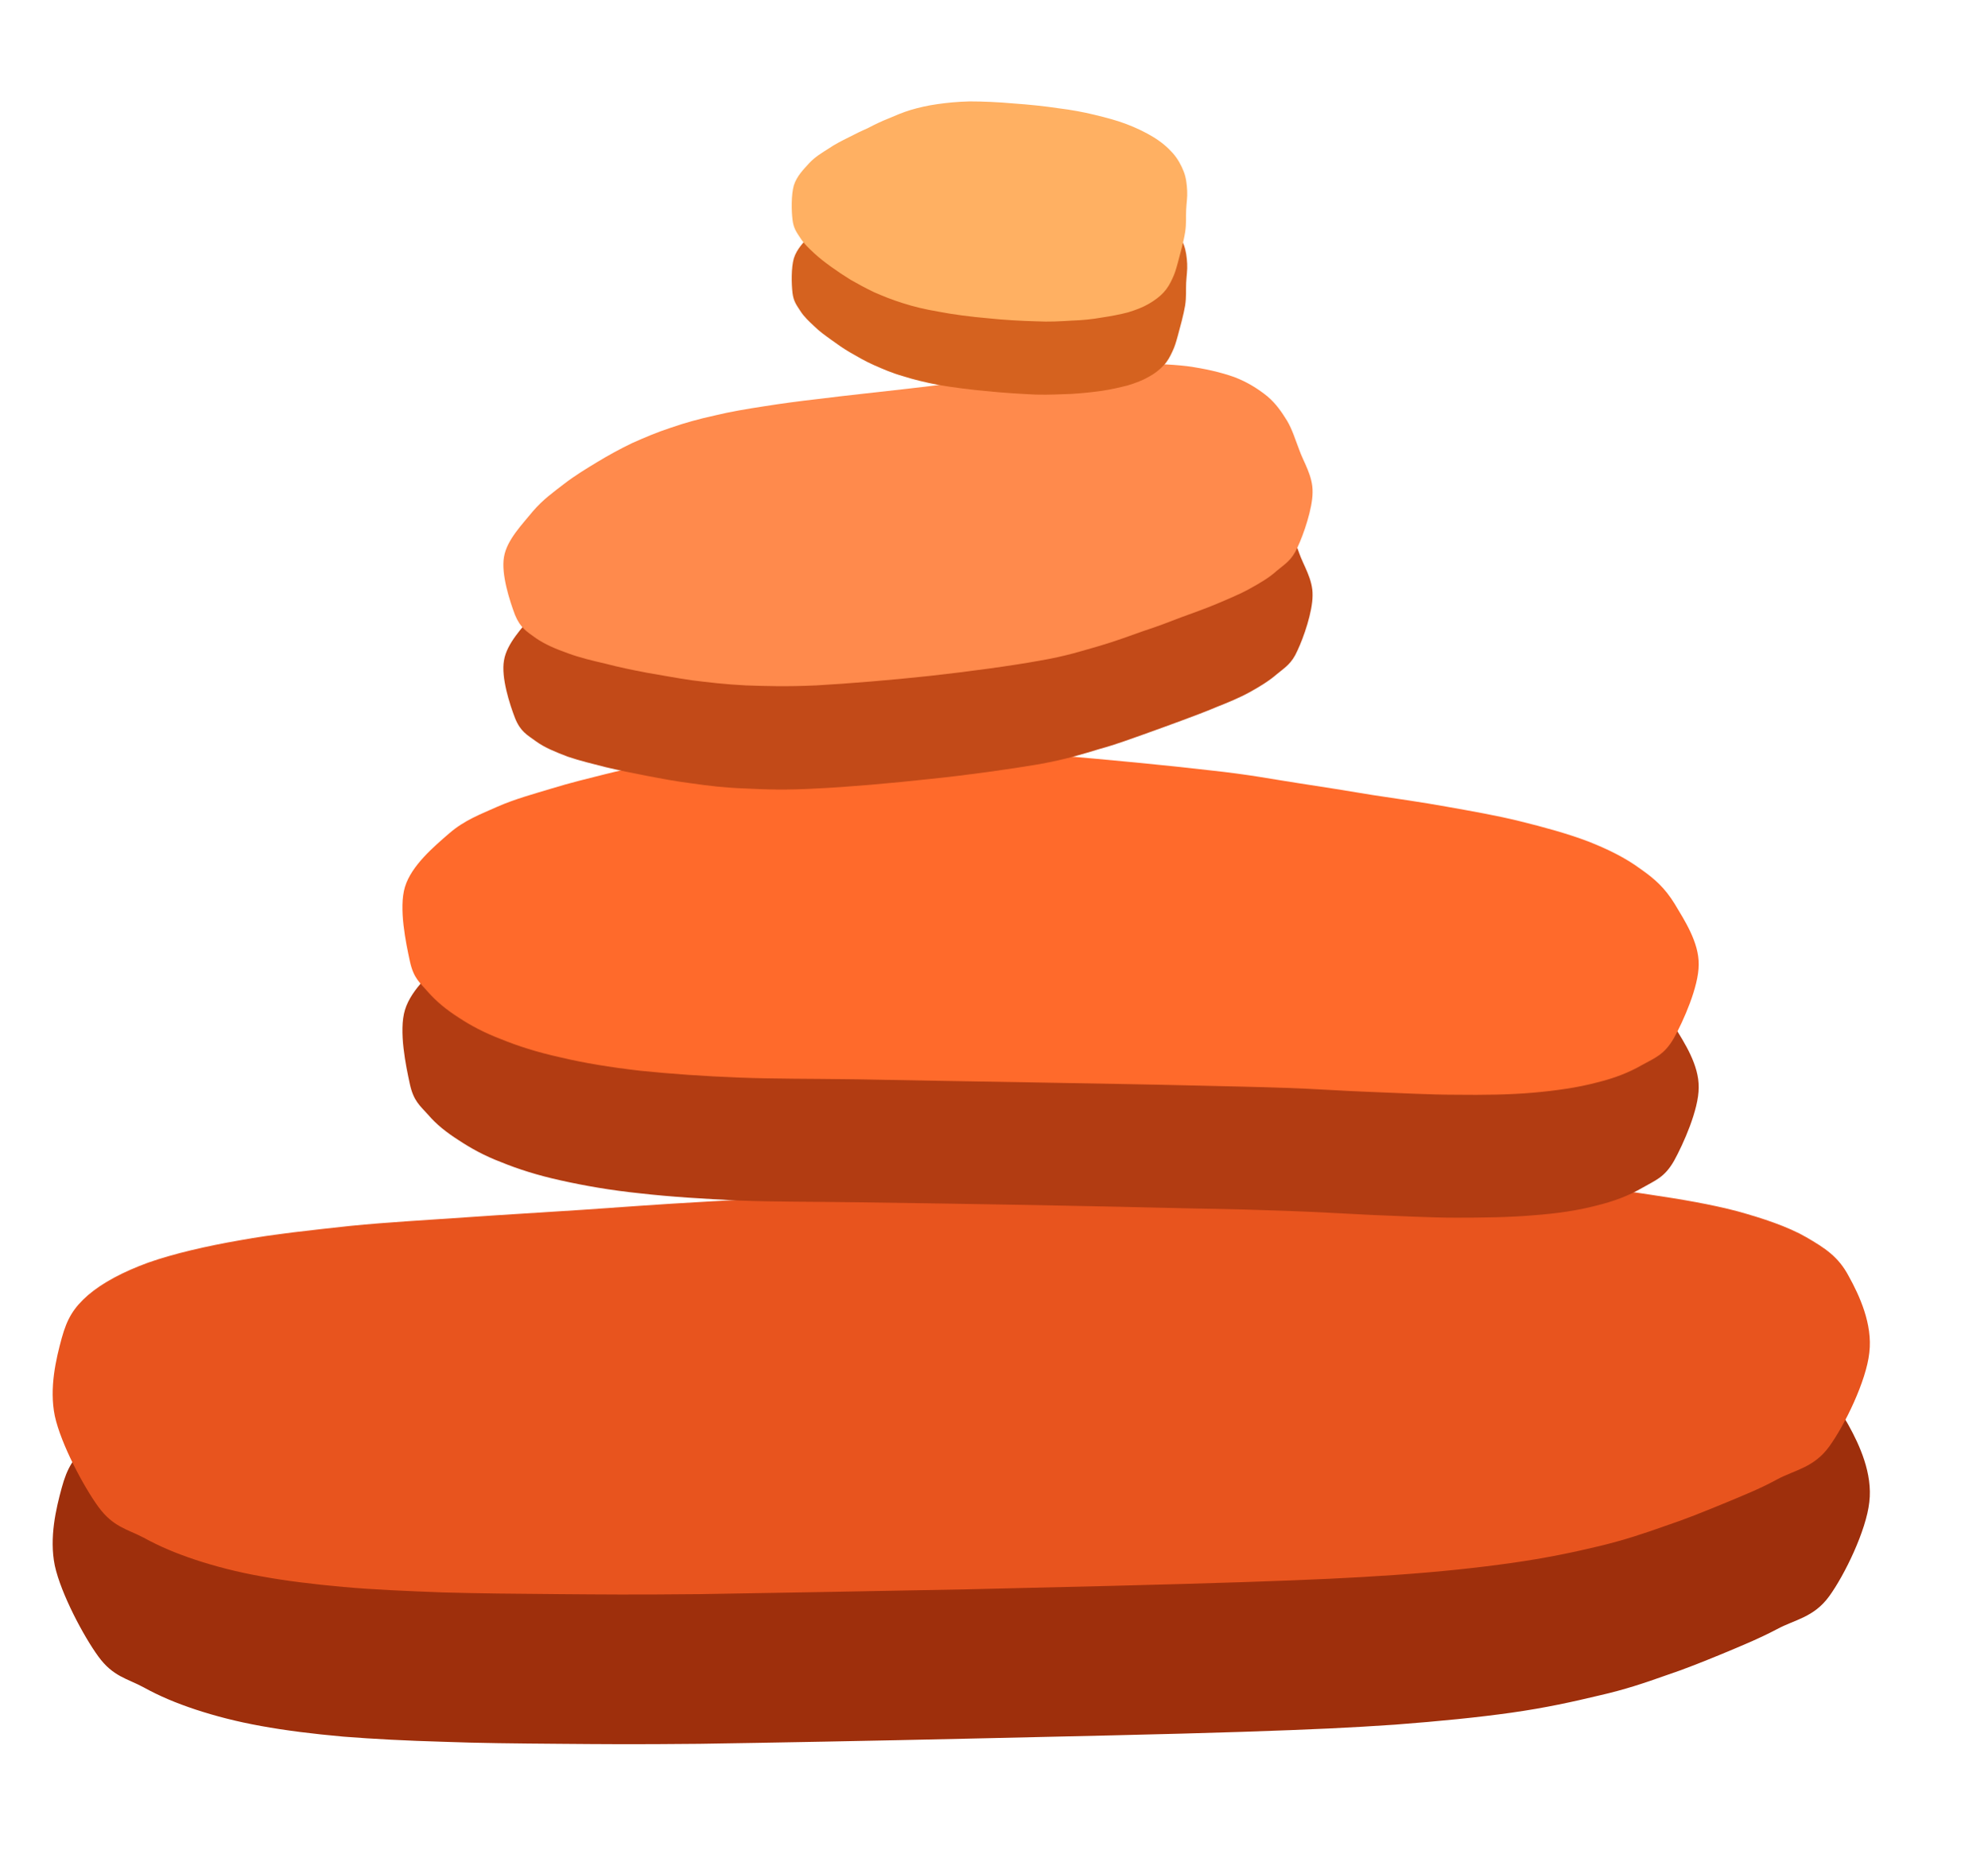
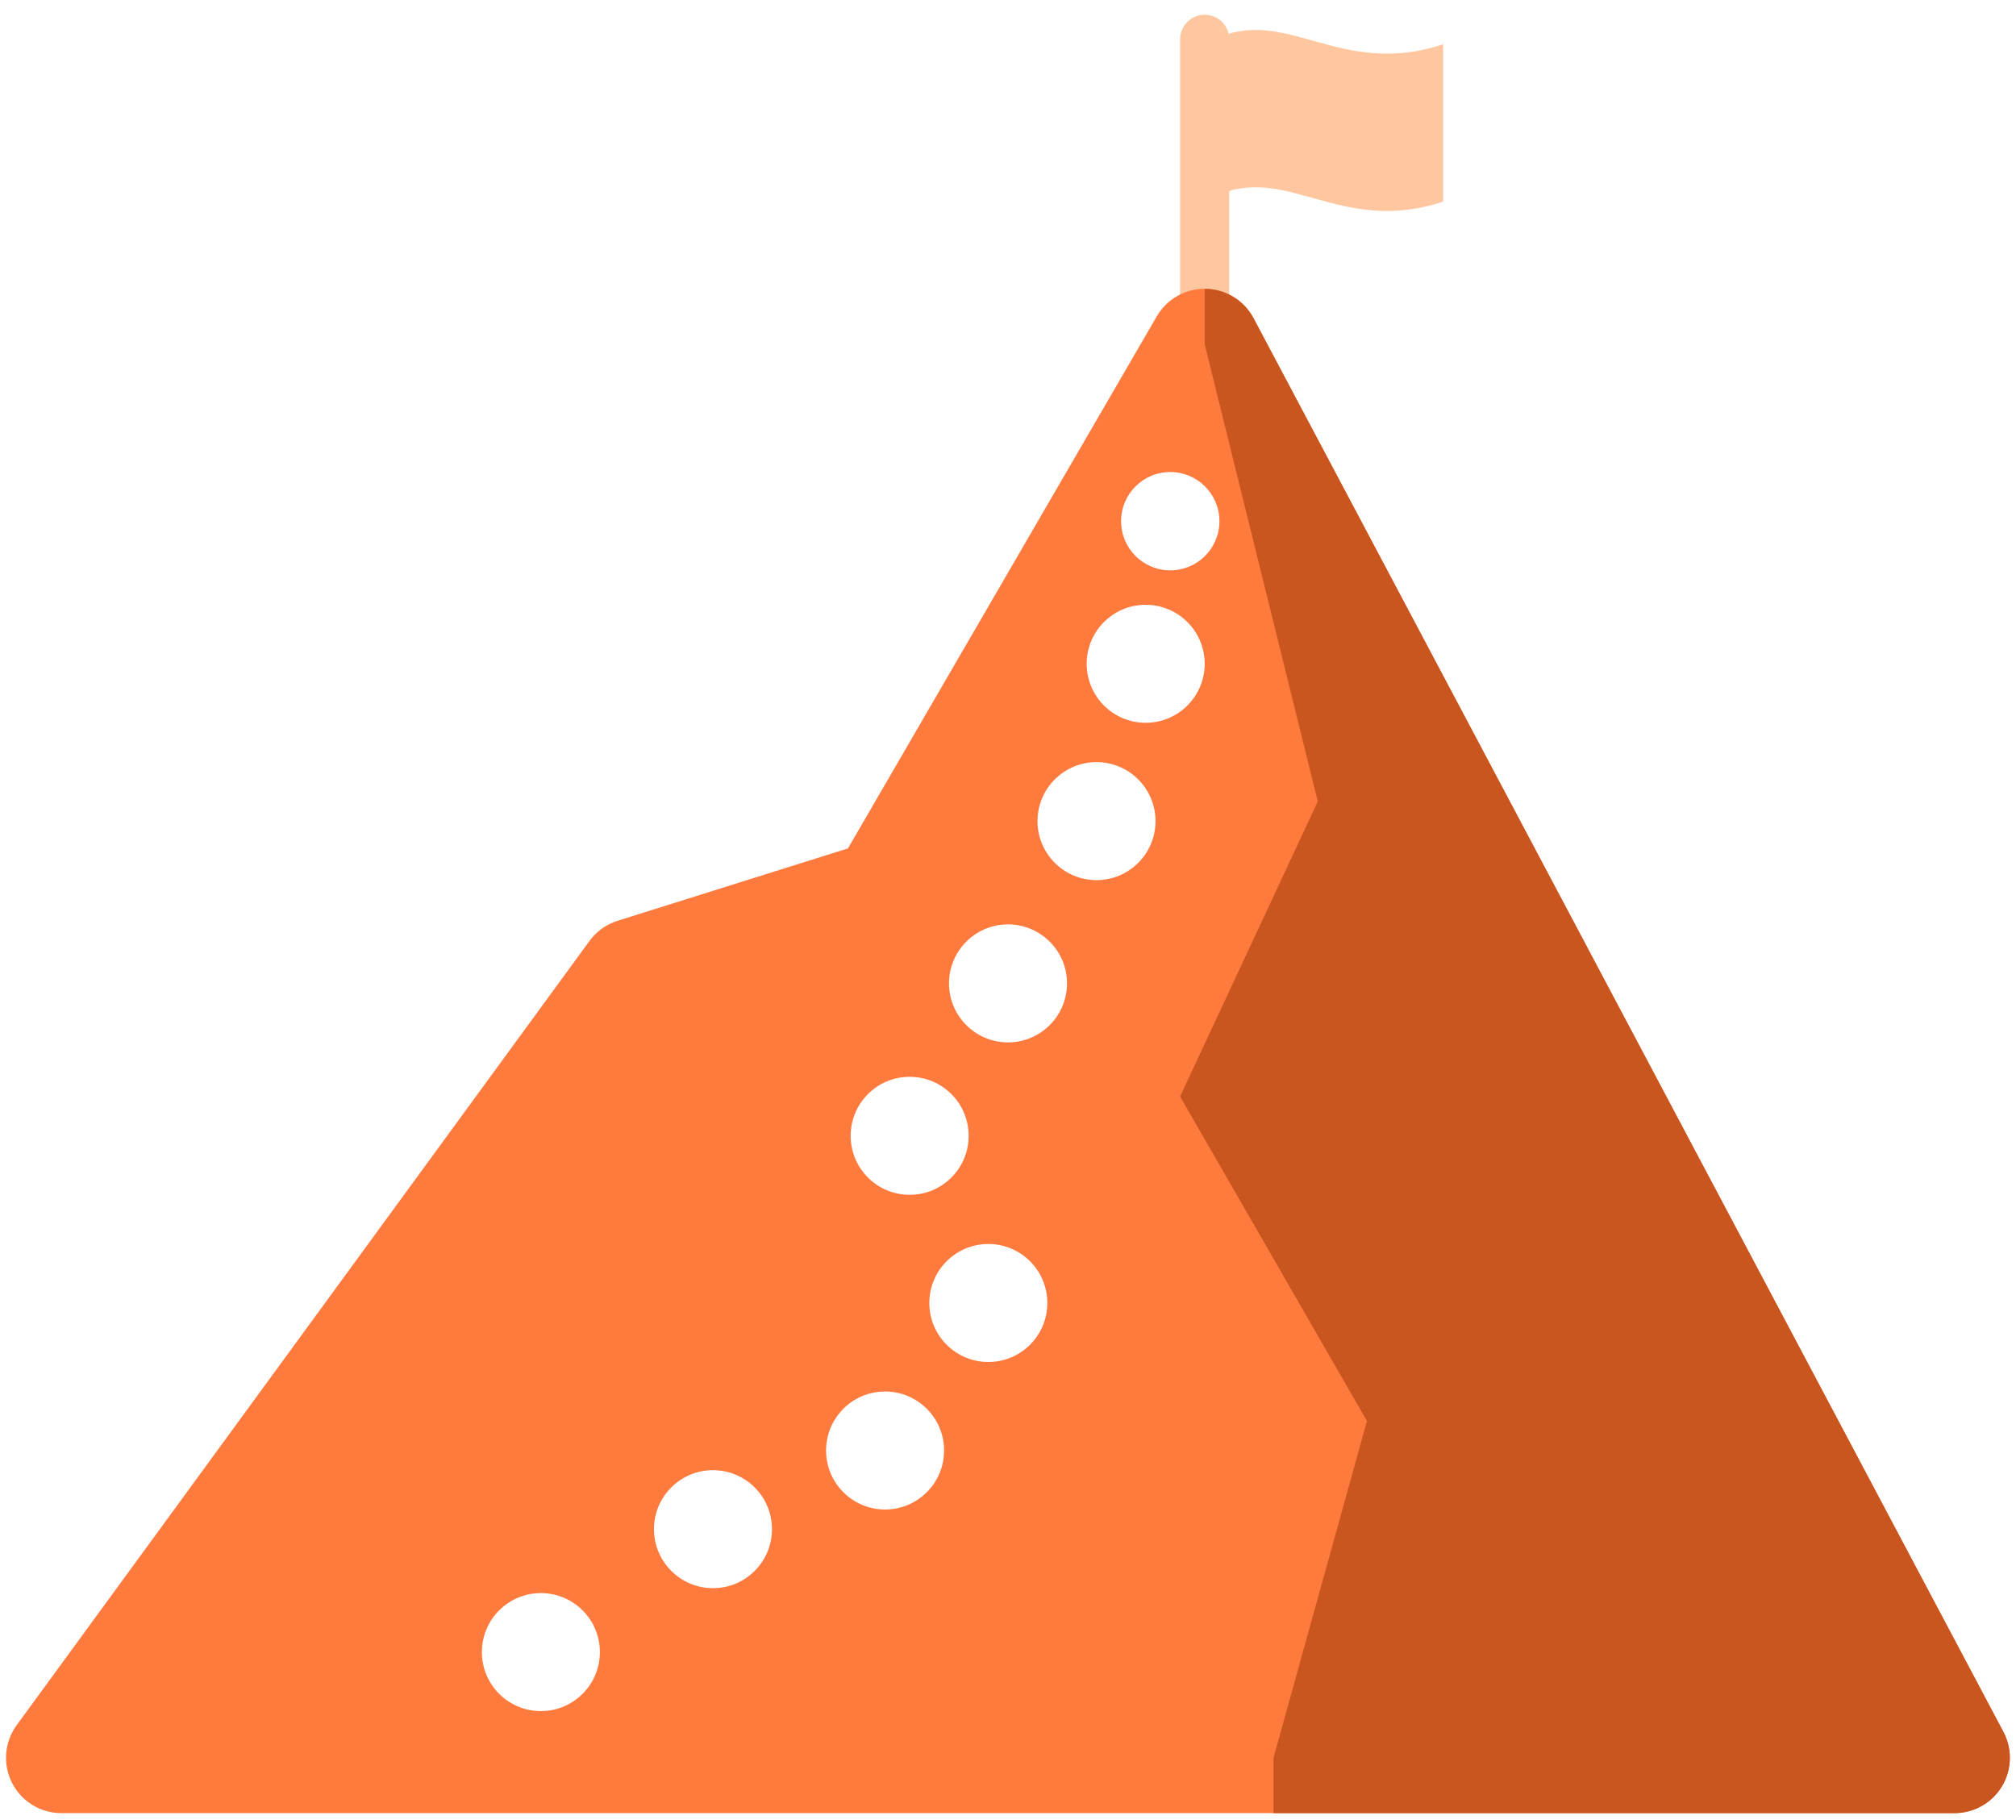
- <svg xmlns="http://www.w3.org/2000/svg" viewBox="226 250 580 540">
-   <path d="M771.6 688.5 C770.7 696.8 764.4 709.8 759.9 716.0 C755.4 722.2 749.9 722.8 744.7 725.6 C739.4 728.4 734.0 730.6 728.5 732.9 C723.1 735.1 718.0 737.2 712.0 739.2 C706.1 741.3 700.2 743.3 692.7 745.0 C685.2 746.8 677.1 748.6 667.2 750.0 C657.3 751.4 646.2 752.5 633.2 753.5 C620.1 754.4 609.5 754.9 588.7 755.6 C567.8 756.3 534.5 757.0 508.1 757.6 C481.7 758.2 450.1 758.8 430.2 759.1 C410.4 759.3 401.6 759.2 389.1 759.1 C376.6 759.0 365.7 758.9 355.2 758.5 C344.8 758.2 335.0 757.7 326.2 757.0 C317.3 756.2 309.3 755.2 302.2 753.9 C295.0 752.6 288.9 751.0 283.1 749.1 C277.4 747.2 272.6 745.2 267.9 742.6 C263.1 740.0 259.0 739.5 254.7 733.6 C250.4 727.7 243.8 715.3 242.0 707.1 C240.3 698.9 242.4 690.3 244.0 684.4 C245.6 678.5 247.5 675.5 251.7 671.8 C255.9 668.1 261.9 665.0 269.3 662.3 C276.7 659.6 286.2 657.5 296.0 655.7 C305.8 654.0 317.2 652.7 328.2 651.6 C339.2 650.5 350.6 649.8 361.9 649.0 C373.2 648.3 384.0 647.7 396.0 646.9 C408.0 646.1 416.1 645.4 434.1 644.4 C452.1 643.4 480.3 641.9 504.0 640.8 C527.7 639.7 557.3 638.4 576.0 637.8 C594.7 637.1 604.1 637.0 616.4 636.9 C628.8 636.9 639.4 637.1 650.0 637.5 C660.6 638.0 670.3 638.5 680.0 639.4 C689.6 640.2 699.0 641.1 707.8 642.4 C716.6 643.8 725.4 645.3 733.0 647.3 C740.6 649.4 747.8 651.7 753.2 654.9 C758.7 658.0 762.6 660.6 765.6 666.2 C768.7 671.8 772.6 680.2 771.6 688.5Z" fill="#9E2F0C" />
-   <path d="M771.6 644.9 C770.7 653.2 764.4 666.1 759.9 672.3 C755.4 678.5 749.9 679.1 744.7 681.9 C739.4 684.8 734.0 686.9 728.5 689.2 C723.1 691.4 718.0 693.5 712.0 695.5 C706.1 697.6 700.2 699.6 692.7 701.4 C685.2 703.2 677.1 704.9 667.2 706.3 C657.3 707.7 646.2 708.9 633.2 709.8 C620.1 710.7 609.5 711.2 588.7 711.9 C567.8 712.6 534.5 713.4 508.1 714.0 C481.7 714.5 450.1 715.1 430.2 715.4 C410.4 715.6 401.6 715.5 389.1 715.4 C376.6 715.3 365.7 715.2 355.2 714.9 C344.8 714.5 335.0 714.1 326.2 713.3 C317.3 712.5 309.3 711.5 302.2 710.2 C295.0 708.9 288.9 707.3 283.1 705.4 C277.4 703.5 272.6 701.5 267.9 698.9 C263.1 696.4 259.0 695.8 254.7 689.9 C250.4 684.0 243.8 671.6 242.0 663.4 C240.3 655.2 242.4 646.6 244.0 640.7 C245.6 634.9 247.5 631.8 251.7 628.1 C255.9 624.5 261.9 621.3 269.3 618.6 C276.7 616.0 286.2 613.8 296.0 612.1 C305.8 610.3 317.2 609.1 328.2 607.9 C339.2 606.8 350.6 606.2 361.9 605.4 C373.2 604.6 384.0 604.0 396.0 603.2 C408.0 602.4 416.1 601.7 434.1 600.7 C452.1 599.7 480.3 598.2 504.0 597.1 C527.7 596.0 557.3 594.7 576.0 594.1 C594.7 593.5 604.1 593.3 616.4 593.3 C628.8 593.2 639.4 593.5 650.0 593.9 C660.6 594.3 670.3 594.9 680.0 595.7 C689.6 596.5 699.0 597.4 707.8 598.8 C716.6 600.1 725.4 601.6 733.0 603.6 C740.6 605.7 747.8 608.1 753.2 611.2 C758.7 614.4 762.6 616.9 765.6 622.6 C768.7 628.2 772.6 636.6 771.6 644.9Z" fill="#E8541E" />
-   <path d="M721.8 567.5 C721.8 574.0 717.3 584.0 714.6 588.9 C711.8 593.8 709.1 594.6 705.3 596.8 C701.5 599.0 697.2 600.7 691.8 602.0 C686.5 603.4 680.3 604.3 673.5 604.8 C666.7 605.4 658.9 605.5 651.0 605.5 C643.2 605.5 634.7 605.0 626.4 604.7 C618.1 604.3 610.0 603.8 601.3 603.5 C592.6 603.2 586.4 603.0 574.1 602.8 C561.8 602.5 543.6 602.1 527.2 601.8 C510.9 601.5 490.2 601.2 476.0 601.0 C461.8 600.8 452.5 600.9 441.9 600.5 C431.4 600.0 421.6 599.4 412.9 598.4 C404.1 597.5 396.3 596.1 389.6 594.6 C382.8 593.1 377.2 591.3 372.3 589.3 C367.3 587.4 363.4 585.2 359.9 582.9 C356.3 580.6 353.4 578.3 351.0 575.5 C348.6 572.8 346.7 571.5 345.6 566.4 C344.5 561.3 342.3 551.0 344.2 544.8 C346.1 538.6 352.6 533.1 357.1 529.2 C361.6 525.3 366.3 523.6 371.2 521.4 C376.2 519.2 381.7 517.6 387.0 516.1 C392.2 514.5 397.5 513.2 402.7 511.9 C408.0 510.6 412.9 509.3 418.4 508.2 C423.9 507.1 429.2 505.9 435.6 505.0 C442.0 504.2 448.7 503.4 456.9 503.0 C465.1 502.7 472.1 502.6 484.8 503.1 C497.4 503.7 517.2 505.0 533.0 506.3 C548.7 507.6 567.3 509.4 579.2 510.8 C591.2 512.1 596.8 513.3 604.7 514.5 C612.6 515.7 619.4 516.8 626.6 517.9 C633.9 519.1 641.0 520.1 648.2 521.4 C655.5 522.7 663.0 524.0 669.8 525.7 C676.7 527.4 683.6 529.2 689.4 531.5 C695.3 533.8 700.5 536.4 704.7 539.4 C709.0 542.5 711.9 545.1 714.8 549.8 C717.6 554.4 721.9 560.9 721.8 567.5Z" fill="#B23C12" />
-   <path d="M721.8 531.6 C721.8 538.1 717.3 548.1 714.6 553.0 C711.8 557.9 709.1 558.8 705.3 560.9 C701.5 563.1 697.2 564.8 691.8 566.1 C686.5 567.5 680.3 568.4 673.5 569.0 C666.7 569.6 658.9 569.7 651.0 569.6 C643.2 569.6 634.7 569.1 626.4 568.8 C618.1 568.5 610.0 567.9 601.3 567.6 C592.6 567.3 586.4 567.2 574.1 566.9 C561.8 566.6 543.6 566.3 527.2 566.0 C510.9 565.7 490.2 565.4 476.0 565.1 C461.8 564.9 452.5 565.0 441.9 564.6 C431.4 564.2 421.6 563.5 412.9 562.6 C404.1 561.6 396.3 560.3 389.6 558.7 C382.8 557.2 377.2 555.4 372.3 553.4 C367.3 551.5 363.4 549.4 359.9 547.1 C356.3 544.8 353.4 542.4 351.0 539.7 C348.6 536.9 346.7 535.7 345.6 530.5 C344.5 525.4 342.3 515.1 344.2 508.9 C346.1 502.7 352.6 497.2 357.1 493.3 C361.6 489.4 366.3 487.7 371.2 485.5 C376.2 483.3 381.7 481.8 387.0 480.2 C392.2 478.6 397.5 477.3 402.7 476.0 C408.0 474.7 412.9 473.5 418.4 472.3 C423.9 471.2 429.2 470.0 435.6 469.1 C442.0 468.3 448.7 467.5 456.9 467.2 C465.1 466.8 472.1 466.7 484.8 467.2 C497.4 467.8 517.2 469.1 533.0 470.4 C548.7 471.7 567.3 473.5 579.2 474.9 C591.2 476.2 596.8 477.4 604.7 478.6 C612.6 479.8 619.4 480.9 626.6 482.1 C633.9 483.2 641.0 484.2 648.2 485.5 C655.5 486.8 663.0 488.1 669.8 489.8 C676.7 491.5 683.6 493.4 689.4 495.6 C695.3 497.9 700.5 500.5 704.7 503.6 C709.0 506.6 711.9 509.2 714.8 513.9 C717.6 518.6 721.9 525.1 721.8 531.6Z" fill="#FF6A2B" />
-   <path d="M609.1 423.8 C609.1 428.6 606.5 436.1 604.7 439.9 C603.0 443.8 601.1 444.8 598.7 446.8 C596.4 448.8 593.6 450.5 590.7 452.1 C587.8 453.7 584.4 455.1 581.1 456.4 C577.8 457.8 574.3 459.1 570.8 460.4 C567.2 461.7 563.8 463.0 559.8 464.4 C555.8 465.8 551.9 467.3 546.8 468.7 C541.8 470.2 537.5 471.6 529.3 473.1 C521.1 474.5 508.4 476.3 497.6 477.4 C486.7 478.6 473.2 479.8 464.2 480.2 C455.2 480.7 449.8 480.5 443.7 480.2 C437.7 480.0 432.7 479.4 427.9 478.7 C423.1 478.1 419.0 477.3 414.8 476.5 C410.6 475.7 406.7 474.9 402.9 474.0 C399.0 473.0 395.2 472.1 391.7 470.9 C388.3 469.6 385.0 468.3 382.4 466.4 C379.8 464.5 377.9 463.6 376.3 459.6 C374.8 455.7 372.2 447.8 373.1 442.8 C373.9 437.8 378.6 433.1 381.5 429.5 C384.5 426.0 387.5 423.9 390.6 421.5 C393.7 419.1 397.0 417.0 400.3 415.0 C403.6 413.1 406.9 411.3 410.4 409.6 C414.0 407.9 417.7 406.4 421.7 405.0 C425.7 403.7 430.0 402.5 434.6 401.4 C439.1 400.4 443.9 399.6 449.1 398.7 C454.2 397.9 458.5 397.4 465.5 396.5 C472.5 395.7 482.2 394.7 490.8 393.7 C499.5 392.6 509.8 391.4 517.4 390.4 C525.1 389.4 530.5 388.5 536.8 387.9 C543.2 387.2 549.5 386.6 555.4 386.4 C561.4 386.3 567.4 386.4 572.5 387.1 C577.6 387.7 582.4 388.8 586.3 390.3 C590.2 391.8 593.3 393.7 595.9 395.9 C598.4 398.0 600.1 400.5 601.7 403.1 C603.2 405.7 603.9 408.0 605.2 411.5 C606.4 415.0 609.2 419.1 609.1 423.8Z" fill="#C24A18" />
-   <path d="M609.1 393.7 C609.1 398.4 606.5 406.0 604.7 409.8 C603.0 413.6 601.1 414.6 598.7 416.6 C596.4 418.7 593.6 420.3 590.7 421.9 C587.8 423.5 584.4 424.9 581.1 426.3 C577.8 427.7 574.3 428.9 570.8 430.2 C567.2 431.6 563.8 432.9 559.8 434.2 C555.8 435.6 551.9 437.1 546.8 438.6 C541.8 440.0 537.5 441.5 529.3 442.9 C521.1 444.4 508.4 446.1 497.6 447.3 C486.7 448.5 473.2 449.6 464.2 450.1 C455.2 450.5 449.8 450.3 443.7 450.1 C437.7 449.8 432.7 449.2 427.9 448.6 C423.1 447.9 419.0 447.1 414.8 446.4 C410.6 445.6 406.7 444.8 402.9 443.8 C399.0 442.9 395.2 442.0 391.7 440.7 C388.3 439.5 385.0 438.1 382.4 436.3 C379.8 434.4 377.9 433.4 376.3 429.5 C374.8 425.5 372.2 417.6 373.1 412.6 C373.9 407.6 378.6 402.9 381.5 399.3 C384.5 395.8 387.5 393.7 390.6 391.3 C393.7 388.9 397.0 386.9 400.3 384.9 C403.6 382.9 406.9 381.1 410.4 379.4 C414.0 377.8 417.7 376.2 421.7 374.9 C425.7 373.5 430.0 372.3 434.6 371.3 C439.1 370.2 443.9 369.4 449.1 368.6 C454.2 367.8 458.5 367.2 465.5 366.4 C472.5 365.5 482.2 364.5 490.8 363.5 C499.5 362.5 509.8 361.2 517.4 360.2 C525.1 359.3 530.5 358.4 536.8 357.7 C543.2 357.0 549.5 356.4 555.4 356.3 C561.4 356.1 567.4 356.3 572.5 356.9 C577.6 357.6 582.4 358.7 586.3 360.1 C590.2 361.6 593.3 363.6 595.9 365.7 C598.4 367.8 600.1 370.3 601.7 372.9 C603.2 375.5 603.9 377.9 605.2 381.3 C606.4 384.8 609.2 388.9 609.1 393.7Z" fill="#FF8A4C" />
-   <path d="M571.9 339.2 C571.5 341.7 570.4 345.7 569.8 347.9 C569.2 350.1 568.9 351.1 568.2 352.6 C567.5 354.1 566.8 355.5 565.6 356.7 C564.5 357.9 563.0 359.1 561.3 360.0 C559.6 361.0 557.5 361.8 555.2 362.5 C552.9 363.1 550.3 363.7 547.6 364.1 C544.8 364.5 541.9 364.8 538.7 365.0 C535.5 365.1 532.3 365.3 528.3 365.2 C524.2 365.0 518.9 364.7 514.2 364.2 C509.5 363.8 504.1 363.1 500.0 362.4 C495.9 361.6 492.6 360.8 489.5 359.8 C486.3 358.9 483.6 357.7 481.1 356.6 C478.6 355.5 476.4 354.2 474.3 353.0 C472.2 351.8 470.4 350.5 468.6 349.2 C466.8 347.9 465.1 346.7 463.6 345.2 C462.1 343.8 460.6 342.4 459.6 340.8 C458.5 339.1 457.6 338.0 457.3 335.5 C457.0 332.9 456.9 328.1 457.7 325.4 C458.6 322.6 460.6 320.7 462.2 318.9 C463.9 317.2 465.9 316.0 467.8 314.7 C469.7 313.5 471.7 312.5 473.7 311.4 C475.6 310.4 477.5 309.5 479.5 308.6 C481.4 307.6 483.3 306.7 485.3 305.9 C487.4 305.0 489.5 304.2 491.8 303.5 C494.2 302.8 496.7 302.1 499.6 301.7 C502.4 301.3 505.3 301.0 509.0 300.9 C512.7 300.9 517.4 301.2 521.8 301.5 C526.1 301.8 531.0 302.4 534.9 302.9 C538.9 303.5 542.1 304.0 545.4 304.8 C548.7 305.6 551.8 306.5 554.7 307.5 C557.6 308.6 560.3 309.9 562.6 311.3 C564.9 312.7 566.8 314.4 568.3 316.0 C569.8 317.7 570.8 319.6 571.5 321.4 C572.2 323.3 572.4 325.2 572.5 327.0 C572.6 328.9 572.3 330.6 572.2 332.6 C572.1 334.6 572.3 336.6 571.9 339.2Z" fill="#D5621F" />
-   <path d="M571.9 317.8 C571.5 320.4 570.4 324.3 569.8 326.6 C569.2 328.8 568.9 329.8 568.2 331.3 C567.5 332.8 566.8 334.1 565.6 335.4 C564.5 336.6 563.0 337.7 561.3 338.7 C559.6 339.7 557.5 340.5 555.2 341.2 C552.9 341.8 550.3 342.3 547.6 342.7 C544.8 343.2 541.9 343.5 538.7 343.6 C535.5 343.8 532.3 344.0 528.3 343.8 C524.2 343.7 518.9 343.4 514.2 342.9 C509.5 342.5 504.1 341.8 500.0 341.0 C495.9 340.3 492.6 339.5 489.5 338.5 C486.3 337.5 483.6 336.4 481.1 335.3 C478.6 334.1 476.4 332.9 474.3 331.7 C472.2 330.4 470.4 329.2 468.6 327.9 C466.8 326.6 465.1 325.3 463.6 323.9 C462.1 322.5 460.6 321.1 459.6 319.5 C458.5 317.8 457.6 316.7 457.3 314.1 C457.0 311.6 456.9 306.8 457.7 304.1 C458.6 301.3 460.6 299.4 462.2 297.6 C463.9 295.8 465.9 294.6 467.8 293.4 C469.7 292.1 471.7 291.1 473.7 290.1 C475.6 289.1 477.5 288.2 479.5 287.3 C481.4 286.3 483.3 285.4 485.3 284.6 C487.4 283.7 489.5 282.8 491.8 282.1 C494.2 281.4 496.7 280.8 499.6 280.4 C502.4 280.0 505.3 279.7 509.0 279.6 C512.7 279.6 517.4 279.8 521.8 280.2 C526.1 280.5 531.0 281.0 534.9 281.6 C538.9 282.1 542.1 282.7 545.4 283.5 C548.7 284.3 551.8 285.1 554.7 286.2 C557.6 287.3 560.3 288.6 562.6 290.0 C564.9 291.4 566.8 293.0 568.3 294.7 C569.8 296.4 570.8 298.3 571.5 300.1 C572.2 301.9 572.4 303.8 572.5 305.7 C572.6 307.6 572.3 309.2 572.2 311.3 C572.1 313.3 572.3 315.3 571.9 317.8Z" fill="#FFB062" />
+ <svg xmlns="http://www.w3.org/2000/svg" viewBox="7 7 82 74">
+   <path d="M56 24L56 8.6" stroke="#FFC7A0" stroke-width="2" stroke-linecap="round" />
+   <path d="M56.4 8.6C59.3 7.2 61.5 10.2 65.7 8.8L65.7 15.2C61.5 16.6 59.3 13.6 56.4 15Z" fill="#FFC7A0" />
+   <path d="M9.5 80.75A2.25 2.25 0 0 1 7.68 77.17L30.98 45.27A2.25 2.25 0 0 1 32.13 44.45L41.49 41.51L54.05 19.87A2.25 2.25 0 0 1 57.99 19.95L88.49 77.45A2.25 2.25 0 0 1 86.5 80.75ZM26.6 74.2A2.4 2.4 0 1 0 31.4 74.2A2.4 2.4 0 1 0 26.6 74.2ZM33.6 69.2A2.4 2.4 0 1 0 38.4 69.2A2.4 2.4 0 1 0 33.6 69.2ZM40.6 66A2.4 2.4 0 1 0 45.4 66A2.4 2.4 0 1 0 40.6 66ZM44.8 60A2.4 2.4 0 1 0 49.6 60A2.4 2.4 0 1 0 44.8 60ZM41.6 53.2A2.4 2.4 0 1 0 46.4 53.2A2.4 2.4 0 1 0 41.6 53.2ZM45.6 47A2.4 2.4 0 1 0 50.4 47A2.4 2.4 0 1 0 45.6 47ZM49.2 40.4A2.4 2.4 0 1 0 54 40.4A2.4 2.4 0 1 0 49.2 40.4ZM51.2 34A2.4 2.4 0 1 0 56 34A2.4 2.4 0 1 0 51.2 34ZM52.6 28.2A2 2 0 1 0 56.6 28.2A2 2 0 1 0 52.6 28.2Z" fill="#FF7A3D" fill-rule="evenodd" />
+   <path d="M56 18.75A2.25 2.25 0 0 1 57.99 19.95L88.49 77.45A2.25 2.25 0 0 1 86.5 80.75L58.8 80.75L58.8 78.5L62.6 64.8L55 51.6L60.6 39.6L56 21Z" fill="#C9551F" />
</svg>
